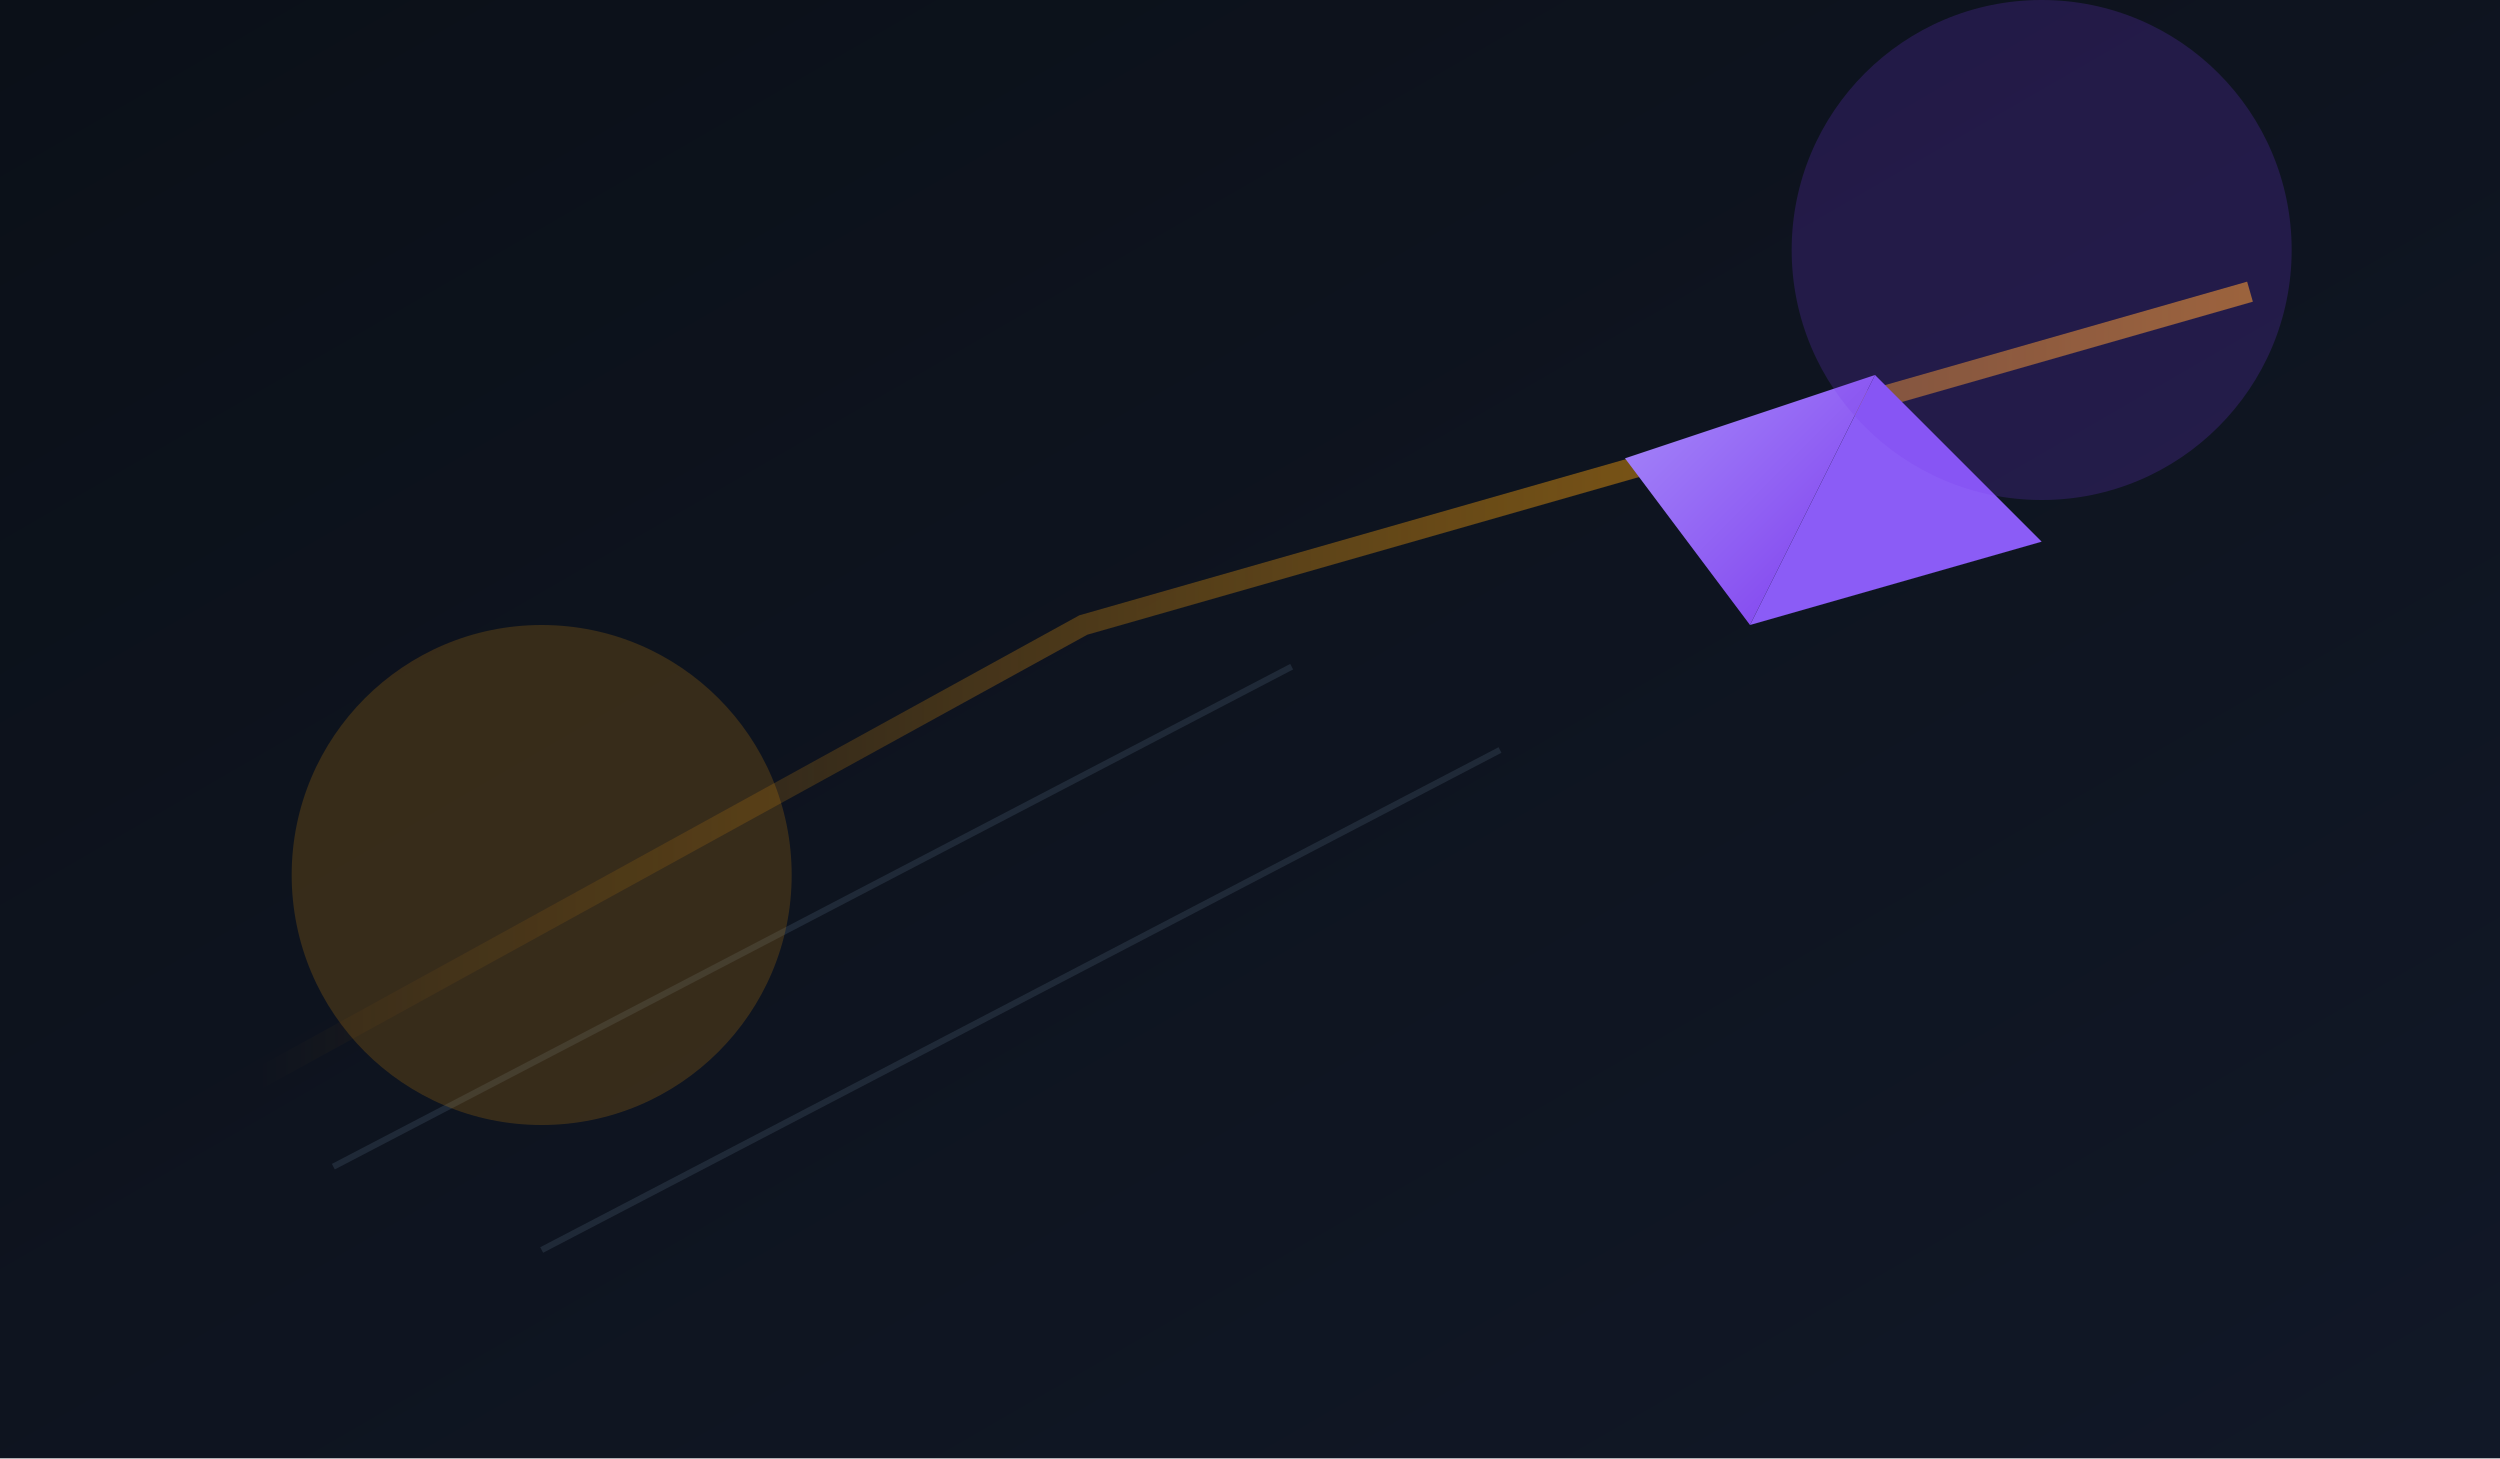
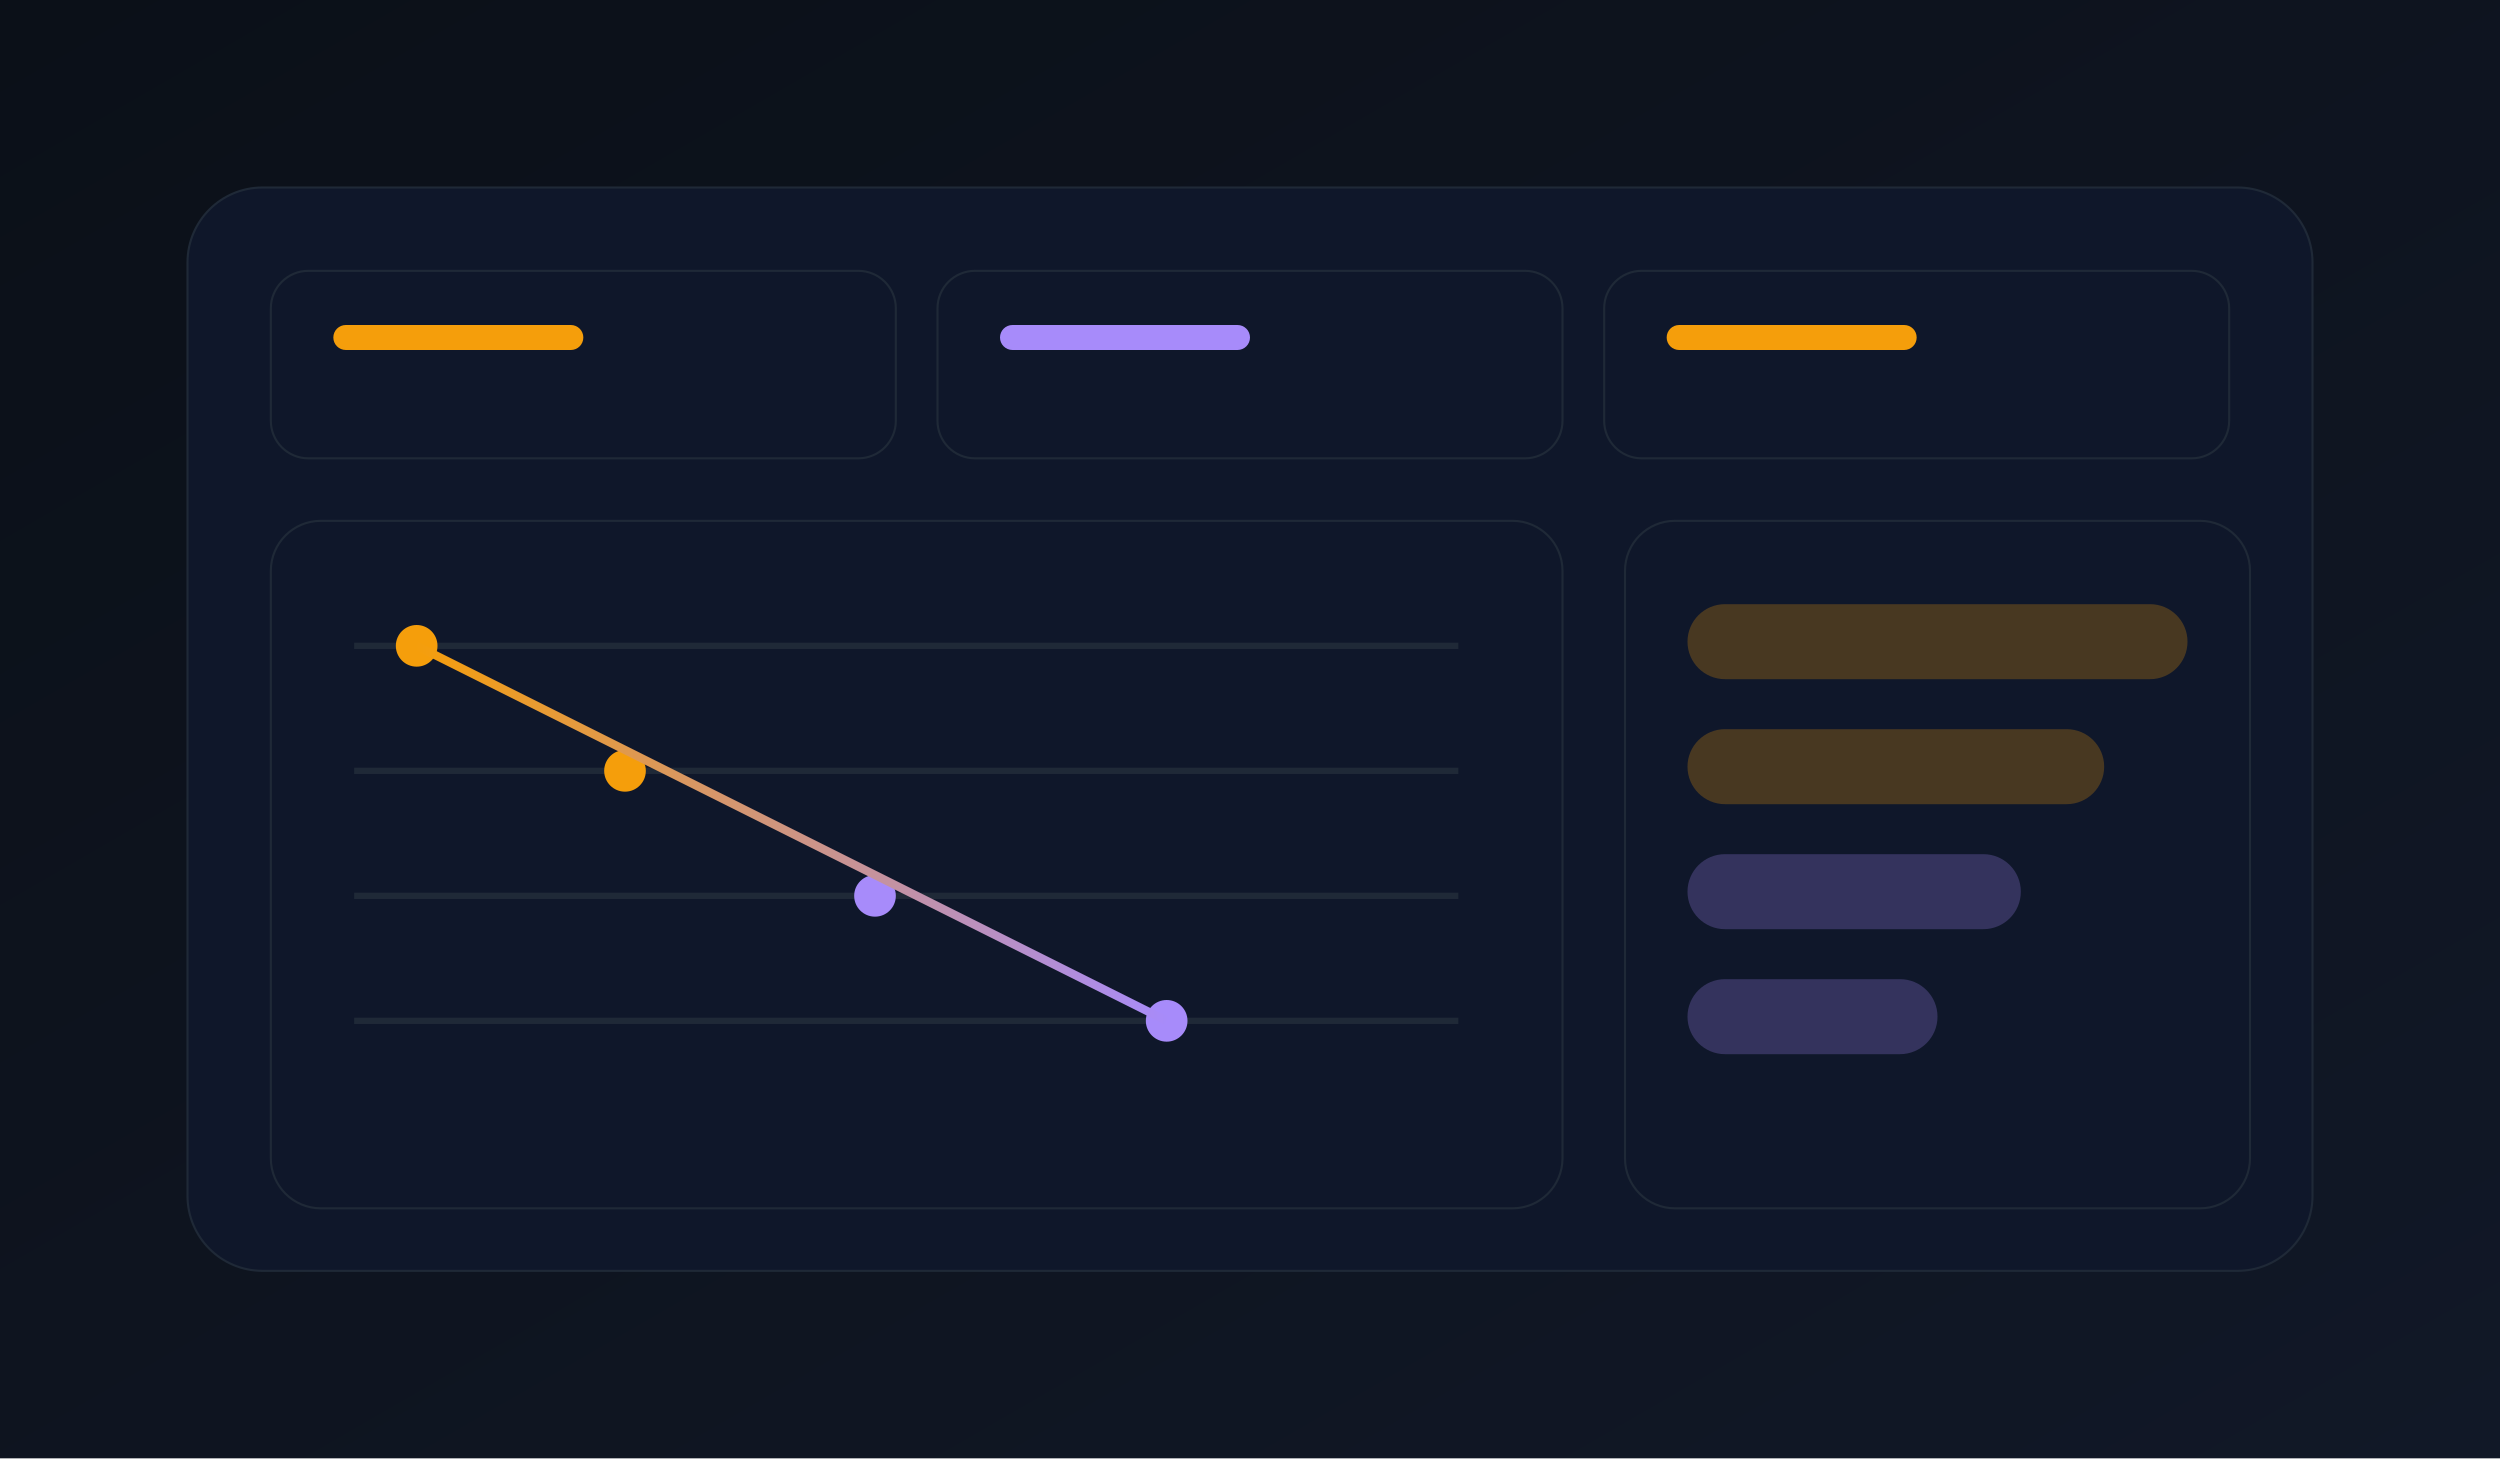
<svg xmlns="http://www.w3.org/2000/svg" width="1200" height="700" viewBox="0 0 1200 700" fill="none">
  <defs>
    <linearGradient id="bg" x1="0" y1="0" x2="1" y2="1">
      <stop offset="0%" stop-color="#0B1018" />
      <stop offset="100%" stop-color="#111827" />
    </linearGradient>
-     <linearGradient id="trail" x1="0" y1="0" x2="1" y2="0">
-       <stop offset="0%" stop-color="#F59E0B" stop-opacity="0" />
-       <stop offset="100%" stop-color="#F59E0B" stop-opacity="0.65" />
-     </linearGradient>
-     <linearGradient id="accent" x1="0" y1="0" x2="1" y2="1">
-       <stop offset="0%" stop-color="#A78BFA" />
-       <stop offset="100%" stop-color="#7C3AED" />
+     <linearGradient id="accent" x1="0" y1="0" x2="1" y2="0">
+       <stop offset="0%" stop-color="#F59E0B" />
+       <stop offset="100%" stop-color="#A78BFA" />
    </linearGradient>
  </defs>
  <rect width="1200" height="700" fill="url(#bg)" />
-   <path d="M120 520 L 520 300 L 1080 140" stroke="url(#trail)" stroke-width="10" />
-   <path d="M160 560 L 620 320" stroke="#1F2937" stroke-width="3" />
-   <path d="M260 600 L 720 360" stroke="#1F2937" stroke-width="3" />
-   <polygon points="780,220 900,180 840,300" fill="url(#accent)" />
-   <polygon points="840,300 900,180 980,260" fill="#8B5CF6" />
-   <circle cx="260" cy="420" r="120" fill="#F59E0B" fill-opacity="0.18" />
-   <circle cx="980" cy="120" r="120" fill="#7C3AED" fill-opacity="0.2" />
+   <rect x="90" y="90" width="1020" height="520" rx="36" fill="#0F172A" stroke="#1F2937" />
+   <rect x="130" y="130" width="300" height="90" rx="18" fill="#0F172A" stroke="#1F2937" />
+   <rect x="450" y="130" width="300" height="90" rx="18" fill="#0F172A" stroke="#1F2937" />
+   <rect x="770" y="130" width="300" height="90" rx="18" fill="#0F172A" stroke="#1F2937" />
+   <rect x="160" y="156" width="120" height="12" rx="6" fill="#F59E0B" />
+   <rect x="480" y="156" width="120" height="12" rx="6" fill="#A78BFA" />
+   <rect x="800" y="156" width="120" height="12" rx="6" fill="#F59E0B" />
+   <rect x="130" y="250" width="620" height="330" rx="24" fill="#0F172A" stroke="#1F2937" />
+   <rect x="780" y="250" width="300" height="330" rx="24" fill="#0F172A" stroke="#1F2937" />
+   <path d="M170 310H700" stroke="#1F2937" stroke-width="3" />
+   <path d="M170 370H700" stroke="#1F2937" stroke-width="3" />
+   <path d="M170 430H700" stroke="#1F2937" stroke-width="3" />
+   <path d="M170 490H700" stroke="#1F2937" stroke-width="3" />
+   <circle cx="200" cy="310" r="10" fill="#F59E0B" />
+   <circle cx="300" cy="370" r="10" fill="#F59E0B" />
+   <circle cx="420" cy="430" r="10" fill="#A78BFA" />
+   <circle cx="560" cy="490" r="10" fill="#A78BFA" />
+   <path d="M200 310 L 560 490" stroke="url(#accent)" stroke-width="4" />
+   <rect x="810" y="290" width="240" height="36" rx="18" fill="#F59E0B" fill-opacity="0.25" />
+   <rect x="810" y="350" width="200" height="36" rx="18" fill="#F59E0B" fill-opacity="0.25" />
+   <rect x="810" y="410" width="160" height="36" rx="18" fill="#A78BFA" fill-opacity="0.25" />
+   <rect x="810" y="470" width="120" height="36" rx="18" fill="#A78BFA" fill-opacity="0.25" />
</svg>
